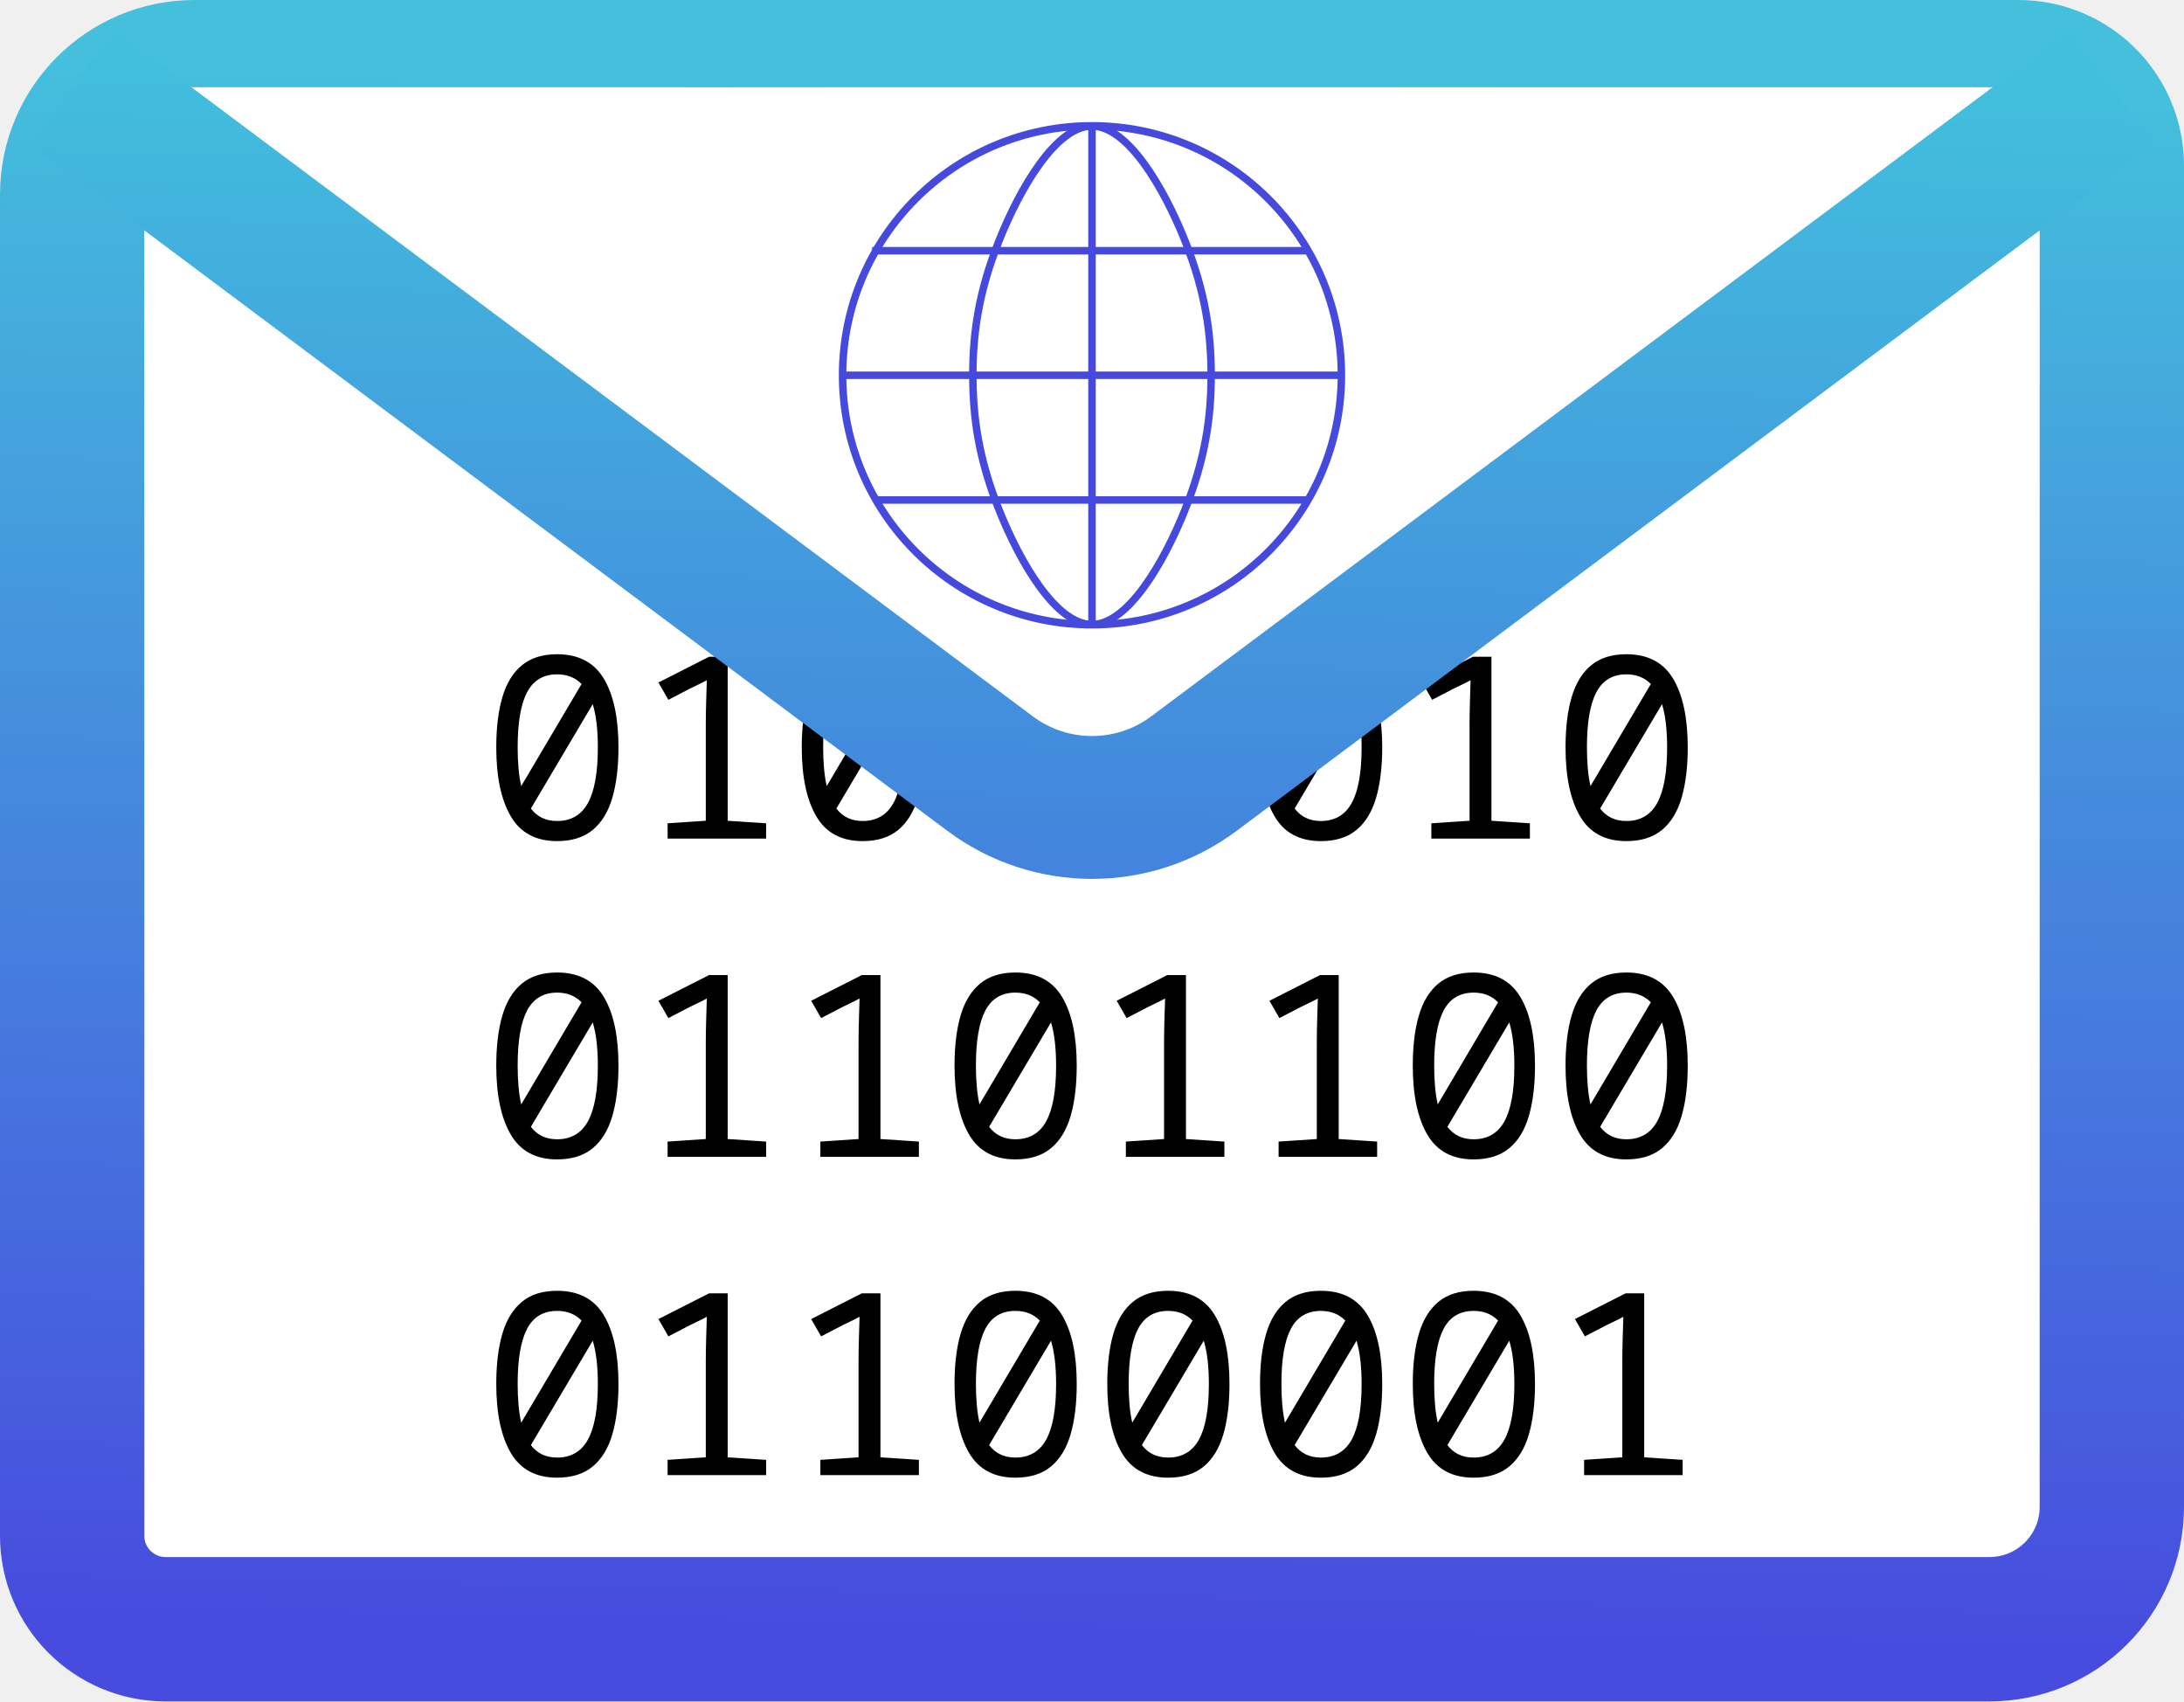
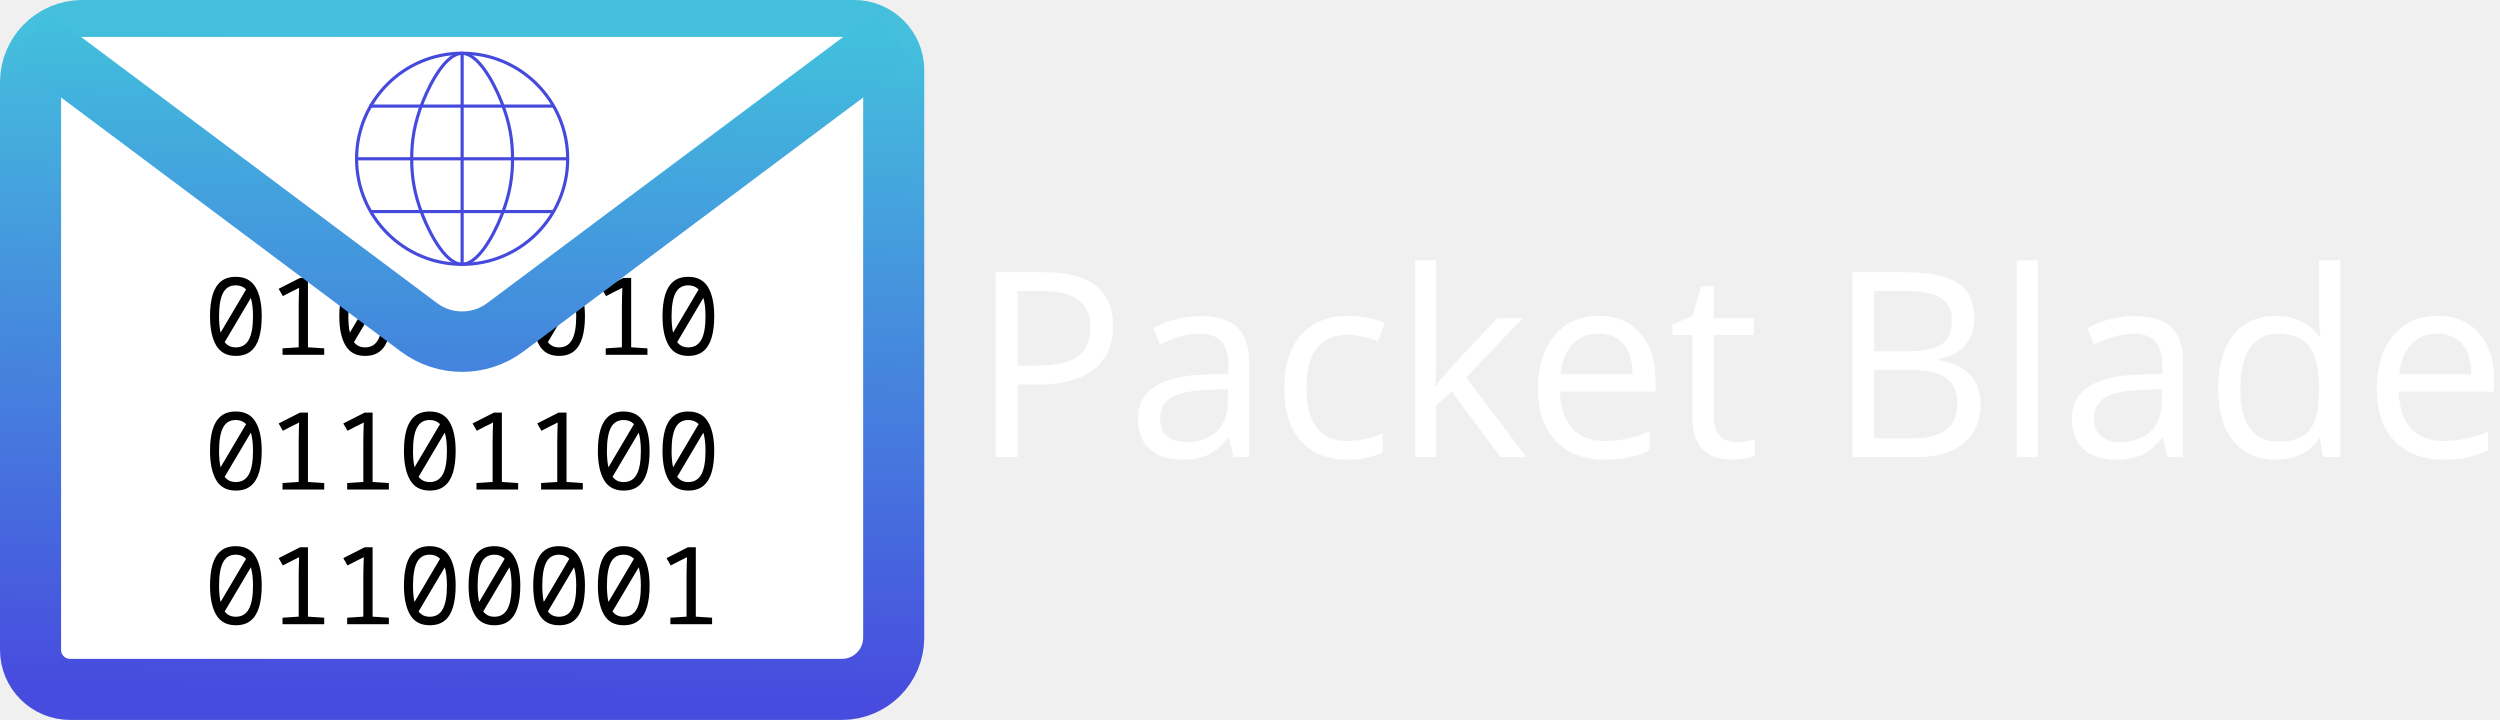
- <svg xmlns="http://www.w3.org/2000/svg" xmlns:xlink="http://www.w3.org/1999/xlink" width="756.579mm" height="589.321mm" viewBox="0 0 756.579 589.321" version="1.1" id="svg5">
+ <svg xmlns="http://www.w3.org/2000/svg" xmlns:xlink="http://www.w3.org/1999/xlink" width="2046.47mm" height="589.321mm" viewBox="0 0 2046.47 589.321" version="1.1" id="svg5">
  <defs id="defs2">
-     <rect x="3002.551" y="454.626" width="5130.812" height="1032.864" id="rect7549" />
+     <rect x="3002.552" y="454.626" width="5130.812" height="1032.864" id="rect7549" />
    <linearGradient id="linearGradient23201">
      <stop style="stop-color:#42bfdd;stop-opacity:1" offset="0" id="stop23197" />
      <stop style="stop-color:#454ade;stop-opacity:1" offset="1" id="stop23199" />
    </linearGradient>
    <linearGradient id="linearGradient23171">
      <stop style="stop-color:#454ade;stop-opacity:1;" offset="0" id="stop23169" />
    </linearGradient>
    <rect x="-1114.168" y="1229.15" width="2338.703" height="1675.768" id="rect4286" />
    <linearGradient xlink:href="#linearGradient23201" id="linearGradient23203" x1="26.984" y1="10.011" x2="16.948" y2="549.331" gradientUnits="userSpaceOnUse" />
    <linearGradient xlink:href="#linearGradient23201" id="linearGradient38625" gradientUnits="userSpaceOnUse" x1="26.984" y1="10.011" x2="16.948" y2="549.331" />
    <linearGradient xlink:href="#linearGradient23201" id="linearGradient38627" gradientUnits="userSpaceOnUse" x1="26.984" y1="10.011" x2="16.948" y2="549.331" />
  </defs>
  <g id="layer1" transform="translate(356.3234,14.98906)" style="display:inline">
    <g id="g21181" style="opacity:1;mix-blend-mode:normal;stroke:url(#linearGradient23203);stroke-opacity:1">
      <g id="g38149" style="stroke:#454add;stroke-width:3;stroke-miterlimit:4;stroke-dasharray:none;stroke-opacity:1" transform="matrix(0.8647106,0,0,0.8647106,-671.5236,34.03654)" />
    </g>
    <g id="g18915" transform="translate(-14.62387,-0.1151013)">
      <g id="g19138" transform="matrix(0.3725908,0.3704978,-0.3704978,0.3725908,-137.1751,-292.3492)" />
    </g>
-     <path id="rect10301" style="opacity:0.986;mix-blend-mode:normal;fill:#ffffff;fill-opacity:0.999;stroke:url(#linearGradient38625);stroke-width:50;stroke-opacity:1" d="m -288.929,10.011 h 631.825 a 32.359,32.359 45 0 1 32.359,32.359 V 506.937 a 42.395,42.395 135 0 1 -42.395,42.395 h -631.825 a 32.359,32.359 45 0 1 -32.359,-32.359 V 52.406 a 42.395,42.395 135 0 1 42.395,-42.395 z" transform="translate(7.2916666e-6)" />
+     <path id="rect10301" style="opacity:0.986;mix-blend-mode:normal;fill:#ffffff;fill-opacity:0.999;stroke:url(#linearGradient38625);stroke-width:50;stroke-opacity:1" d="m -288.929,10.011 631.825,0 a 32.359,32.359 45 0 1 32.359,32.359 l 0,464.567 a 42.395,42.395 135 0 1 -42.395,42.395 l -631.825,0 a 32.359,32.359 45 0 1 -32.359,-32.359 l 0,-464.567 a 42.395,42.395 135 0 1 42.395,-42.395 z" transform="translate(7.2916666e-6)" />
  </g>
  <g id="layer2" style="display:inline">
    <text xml:space="preserve" transform="matrix(0.2645833,0,0,0.2645833,461.4137,-225.2432)" id="text4284" style="font-style:normal;font-variant:normal;font-weight:normal;font-stretch:normal;font-size:333.333px;line-height:1.25;font-family:'Noto Sans Mono';-inkscape-font-specification:'Noto Sans Mono, Normal';font-variant-ligatures:normal;font-variant-caps:normal;font-variant-numeric:normal;font-variant-east-asian:normal;white-space:pre;shape-inside:url(#rect4286);display:inline;fill:#000000;fill-opacity:1;stroke:none">
-       <tspan x="-1114.168" y="1532.442" id="tspan29747">
+       <tspan x="-1114.168" y="1532.442" id="tspan897">
</tspan>
-       <tspan x="-1114.168" y="1949.108" id="tspan29749">01000010
+       <tspan x="-1114.168" y="1949.108" id="tspan899">01000010
</tspan>
-       <tspan x="-1114.168" y="2365.774" id="tspan29751">01101100
+       <tspan x="-1114.168" y="2365.774" id="tspan901">01101100
</tspan>
-       <tspan x="-1114.168" y="2782.441" id="tspan29753">01100001</tspan>
+       <tspan x="-1114.168" y="2782.441" id="tspan903">01100001</tspan>
    </text>
  </g>
  <g id="layer3" style="display:inline">
    <path style="display:inline;opacity:1;mix-blend-mode:normal;fill:#ffffff;fill-opacity:1;stroke:url(#linearGradient38627);stroke-width:49.485;stroke-linecap:butt;stroke-linejoin:miter;stroke-miterlimit:4;stroke-dasharray:none;stroke-opacity:1" d="M -331.323,15.228 -13.363,252.948 a 59,59 4.6665894e-7 0 0 70.658,0 L 375.255,15.228" id="path11340" transform="translate(356.3234,14.98906)" />
    <ellipse style="display:inline;opacity:1;mix-blend-mode:normal;fill:#ffffff;fill-opacity:1;stroke:#454add;stroke-width:3;stroke-linecap:butt;stroke-linejoin:round;stroke-miterlimit:4;stroke-dasharray:none;stroke-dashoffset:7.559;stroke-opacity:1;paint-order:normal" id="path36382" cx="801.99" cy="93.625" rx="99.921" ry="99.921" transform="matrix(0.8647106,0,0,0.8647106,-315.2002,49.0256)" />
    <path style="display:inline;opacity:1;mix-blend-mode:normal;fill:none;stroke:#454add;stroke-width:3;stroke-linecap:butt;stroke-linejoin:miter;stroke-miterlimit:4;stroke-dasharray:none;stroke-opacity:1" d="M 901.911,93.625 H 702.068 v 0" id="path36499" transform="matrix(0.8647106,0,0,0.8647106,-315.2002,49.0256)" />
    <path style="display:inline;opacity:1;mix-blend-mode:normal;fill:none;stroke:#454add;stroke-width:3;stroke-linecap:butt;stroke-linejoin:miter;stroke-miterlimit:4;stroke-dasharray:none;stroke-opacity:1" d="m 801.99,43.73 h 86.567" id="path36503" transform="matrix(0.8647106,0,0,0.8647106,-315.2002,49.0256)" />
    <path style="display:inline;opacity:1;mix-blend-mode:normal;fill:none;stroke:#454add;stroke-width:3;stroke-linecap:butt;stroke-linejoin:miter;stroke-miterlimit:4;stroke-dasharray:none;stroke-opacity:1" d="m 801.99,43.73 v 0 h -86.56 v -0.003 0" id="path36507" transform="matrix(0.8647106,0,0,0.8647106,-315.2002,49.0256)" />
    <path style="display:inline;opacity:1;mix-blend-mode:normal;fill:none;stroke:#454add;stroke-width:3;stroke-linecap:butt;stroke-linejoin:miter;stroke-miterlimit:4;stroke-dasharray:none;stroke-opacity:1" d="M 888.513,143.585 H 801.99 715.479" id="path36511" transform="matrix(0.8647106,0,0,0.8647106,-315.2002,49.0256)" />
    <path style="display:inline;opacity:1;mix-blend-mode:normal;fill:none;stroke:#454add;stroke-width:3;stroke-linecap:butt;stroke-linejoin:miter;stroke-miterlimit:4;stroke-dasharray:none;stroke-opacity:1" d="m 754.26,93.636 c 0.004,16.643 2.239,33.296 10.566,54.095 8.327,20.799 22.745,45.741 37.165,45.741 14.42,-1.1e-4 28.84,-24.943 37.167,-45.742 8.327,-20.799 10.56,-37.452 10.563,-54.094 0.004,-16.643 -2.222,-33.274 -10.549,-54.075 C 830.845,18.759 816.418,-6.21 801.99,-6.21 787.563,-6.211 773.136,18.76 764.809,39.561 756.483,60.362 754.256,76.994 754.26,93.636 Z" id="path37113" transform="matrix(0.8647106,0,0,0.8647106,-315.2002,49.0256)" />
    <path style="display:inline;opacity:1;mix-blend-mode:normal;fill:none;stroke:#454add;stroke-width:3;stroke-linecap:butt;stroke-linejoin:miter;stroke-miterlimit:4;stroke-dasharray:none;stroke-opacity:1" d="M 801.99,193.546 V -6.296" id="path36497" transform="matrix(0.8647106,0,0,0.8647106,-315.2002,49.0256)" />
  </g>
  <g id="layer4">
    <text xml:space="preserve" transform="matrix(0.2645833,0,0,0.2645833,0,61.15957)" id="text7547" style="font-style:normal;font-variant:normal;font-weight:normal;font-stretch:normal;font-size:800px;line-height:1.25;font-family:'Open Sans';-inkscape-font-specification:'Open Sans, Normal';font-variant-ligatures:normal;font-variant-caps:normal;font-variant-numeric:normal;font-variant-east-asian:normal;white-space:pre;shape-inside:url(#rect7549);fill:#ffffff;fill-opacity:1;stroke:#fffffe;stroke-opacity:1">
-       <tspan x="3002.551" y="1182.522" id="tspan29755">Packet Blade</tspan>
+       <tspan x="3002.551" y="1182.522" id="tspan905">Packet Blade</tspan>
    </text>
  </g>
</svg>
